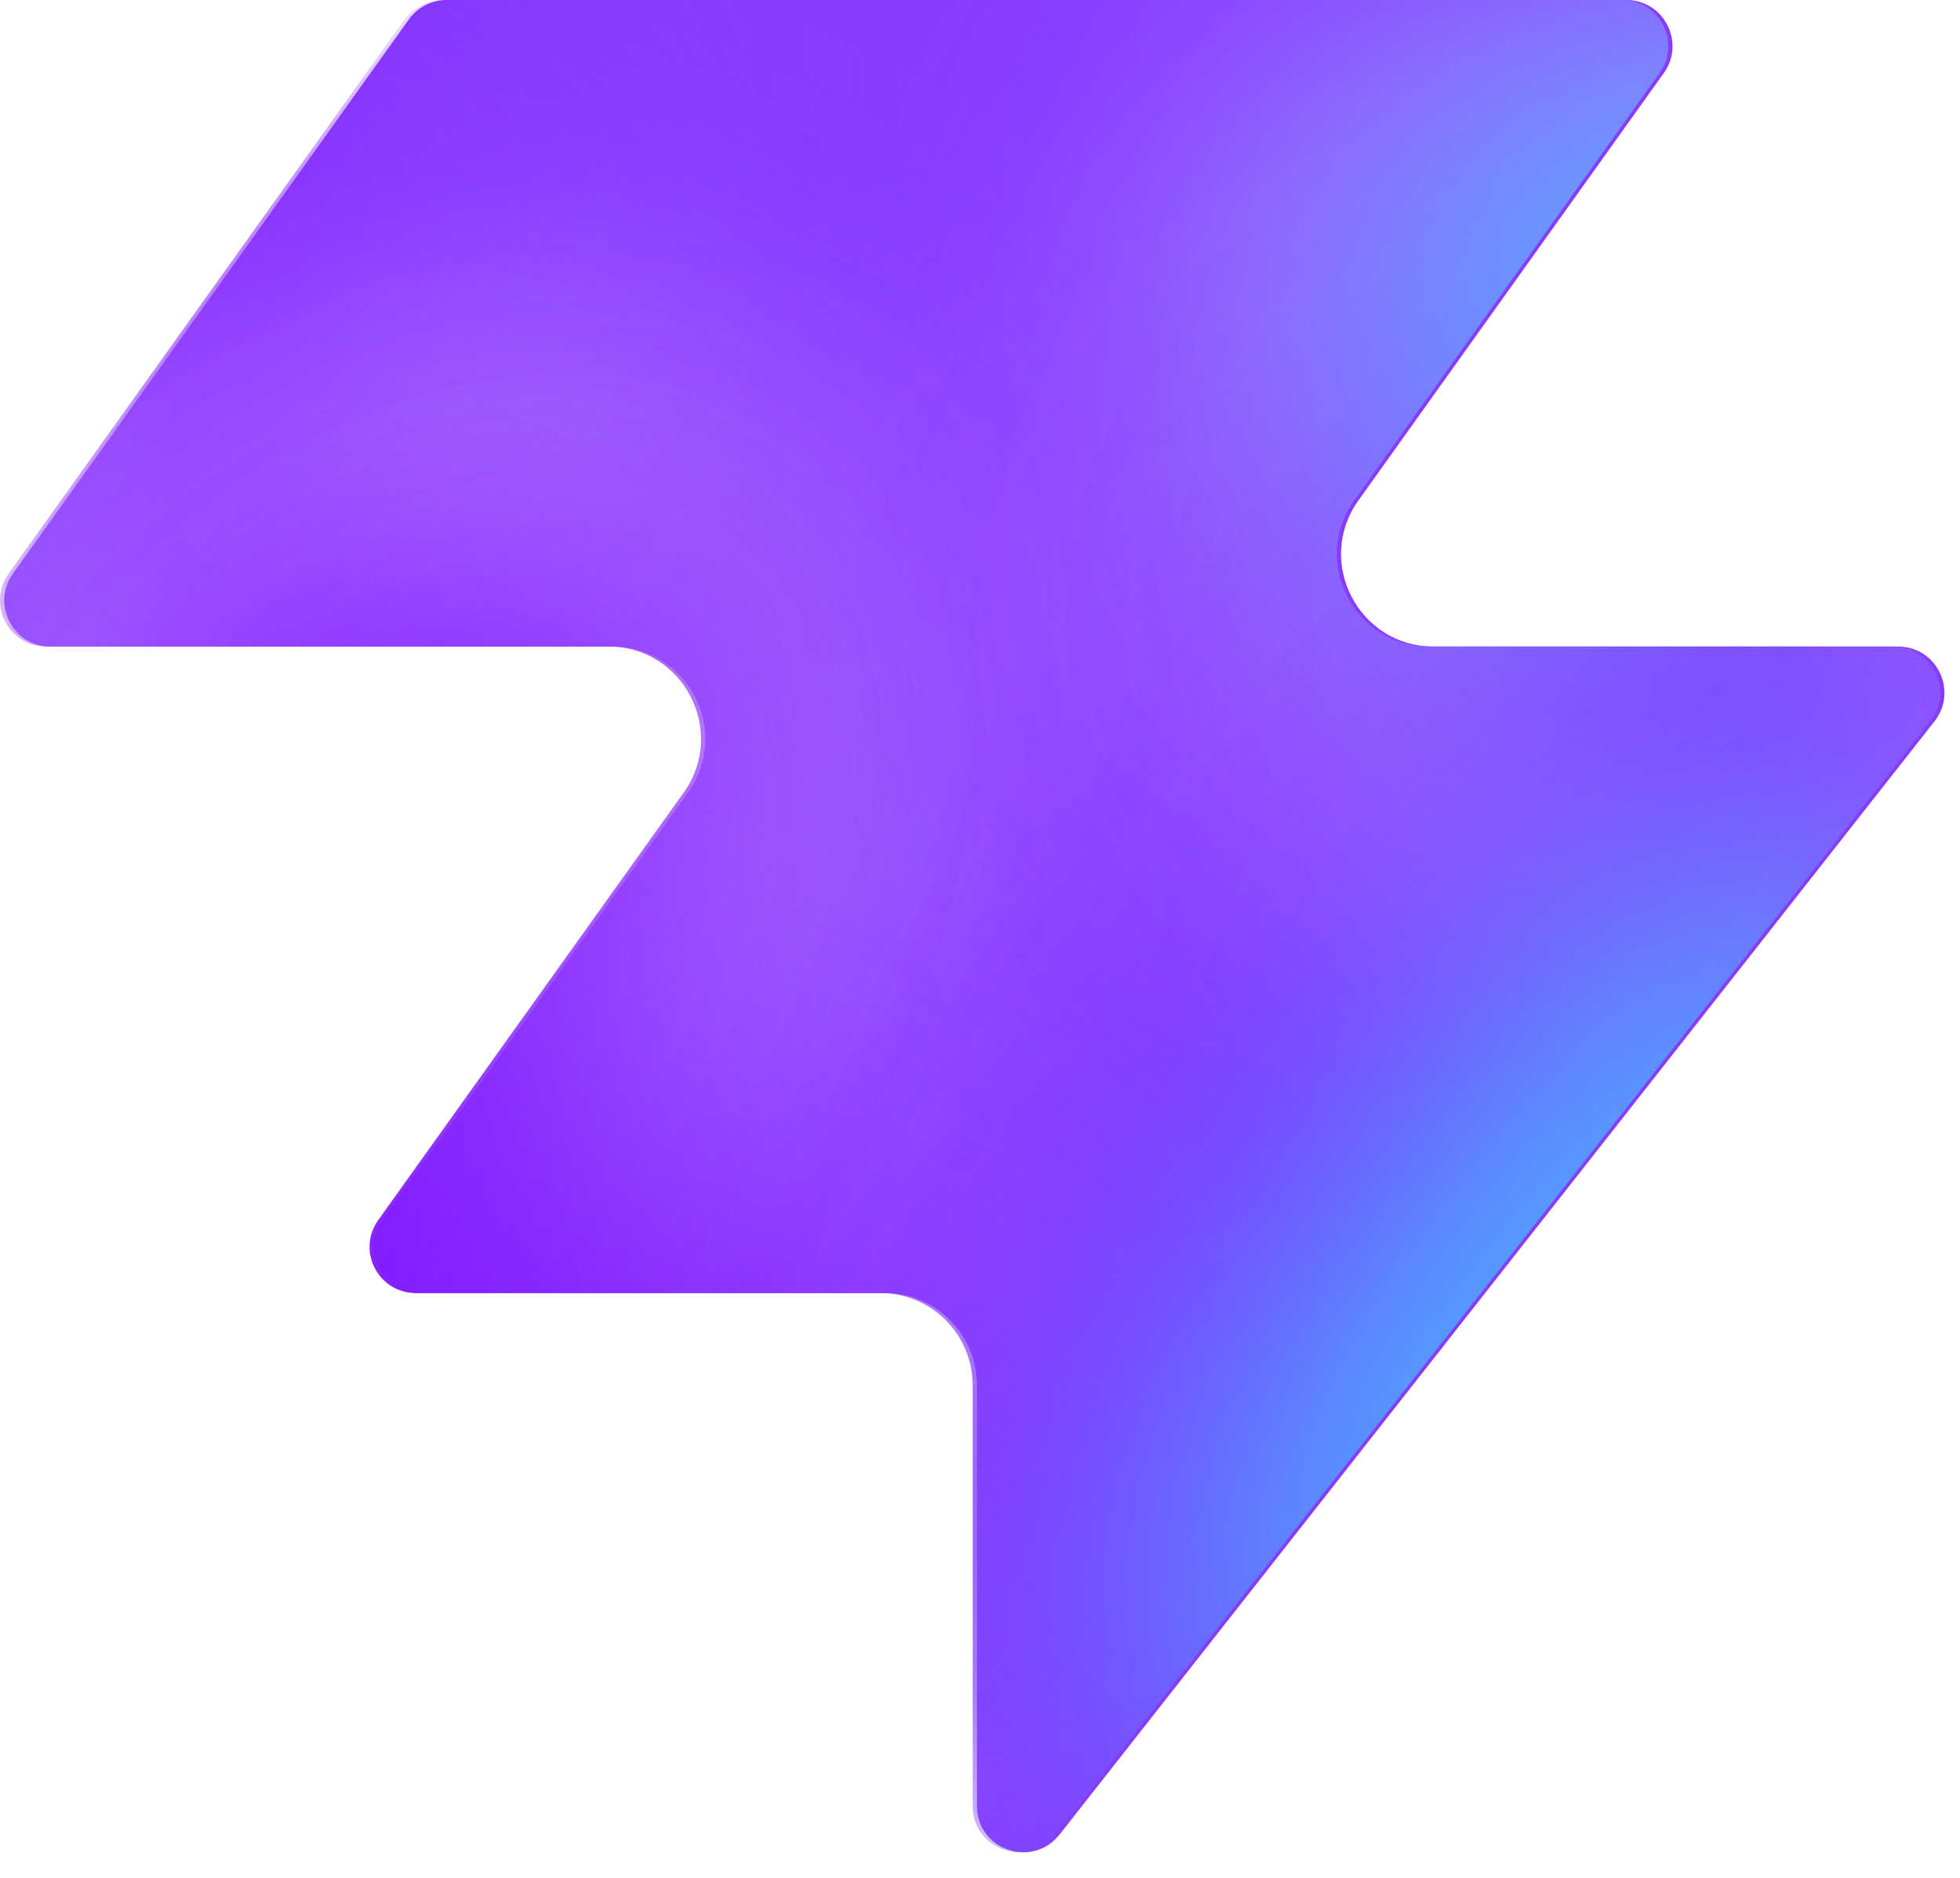
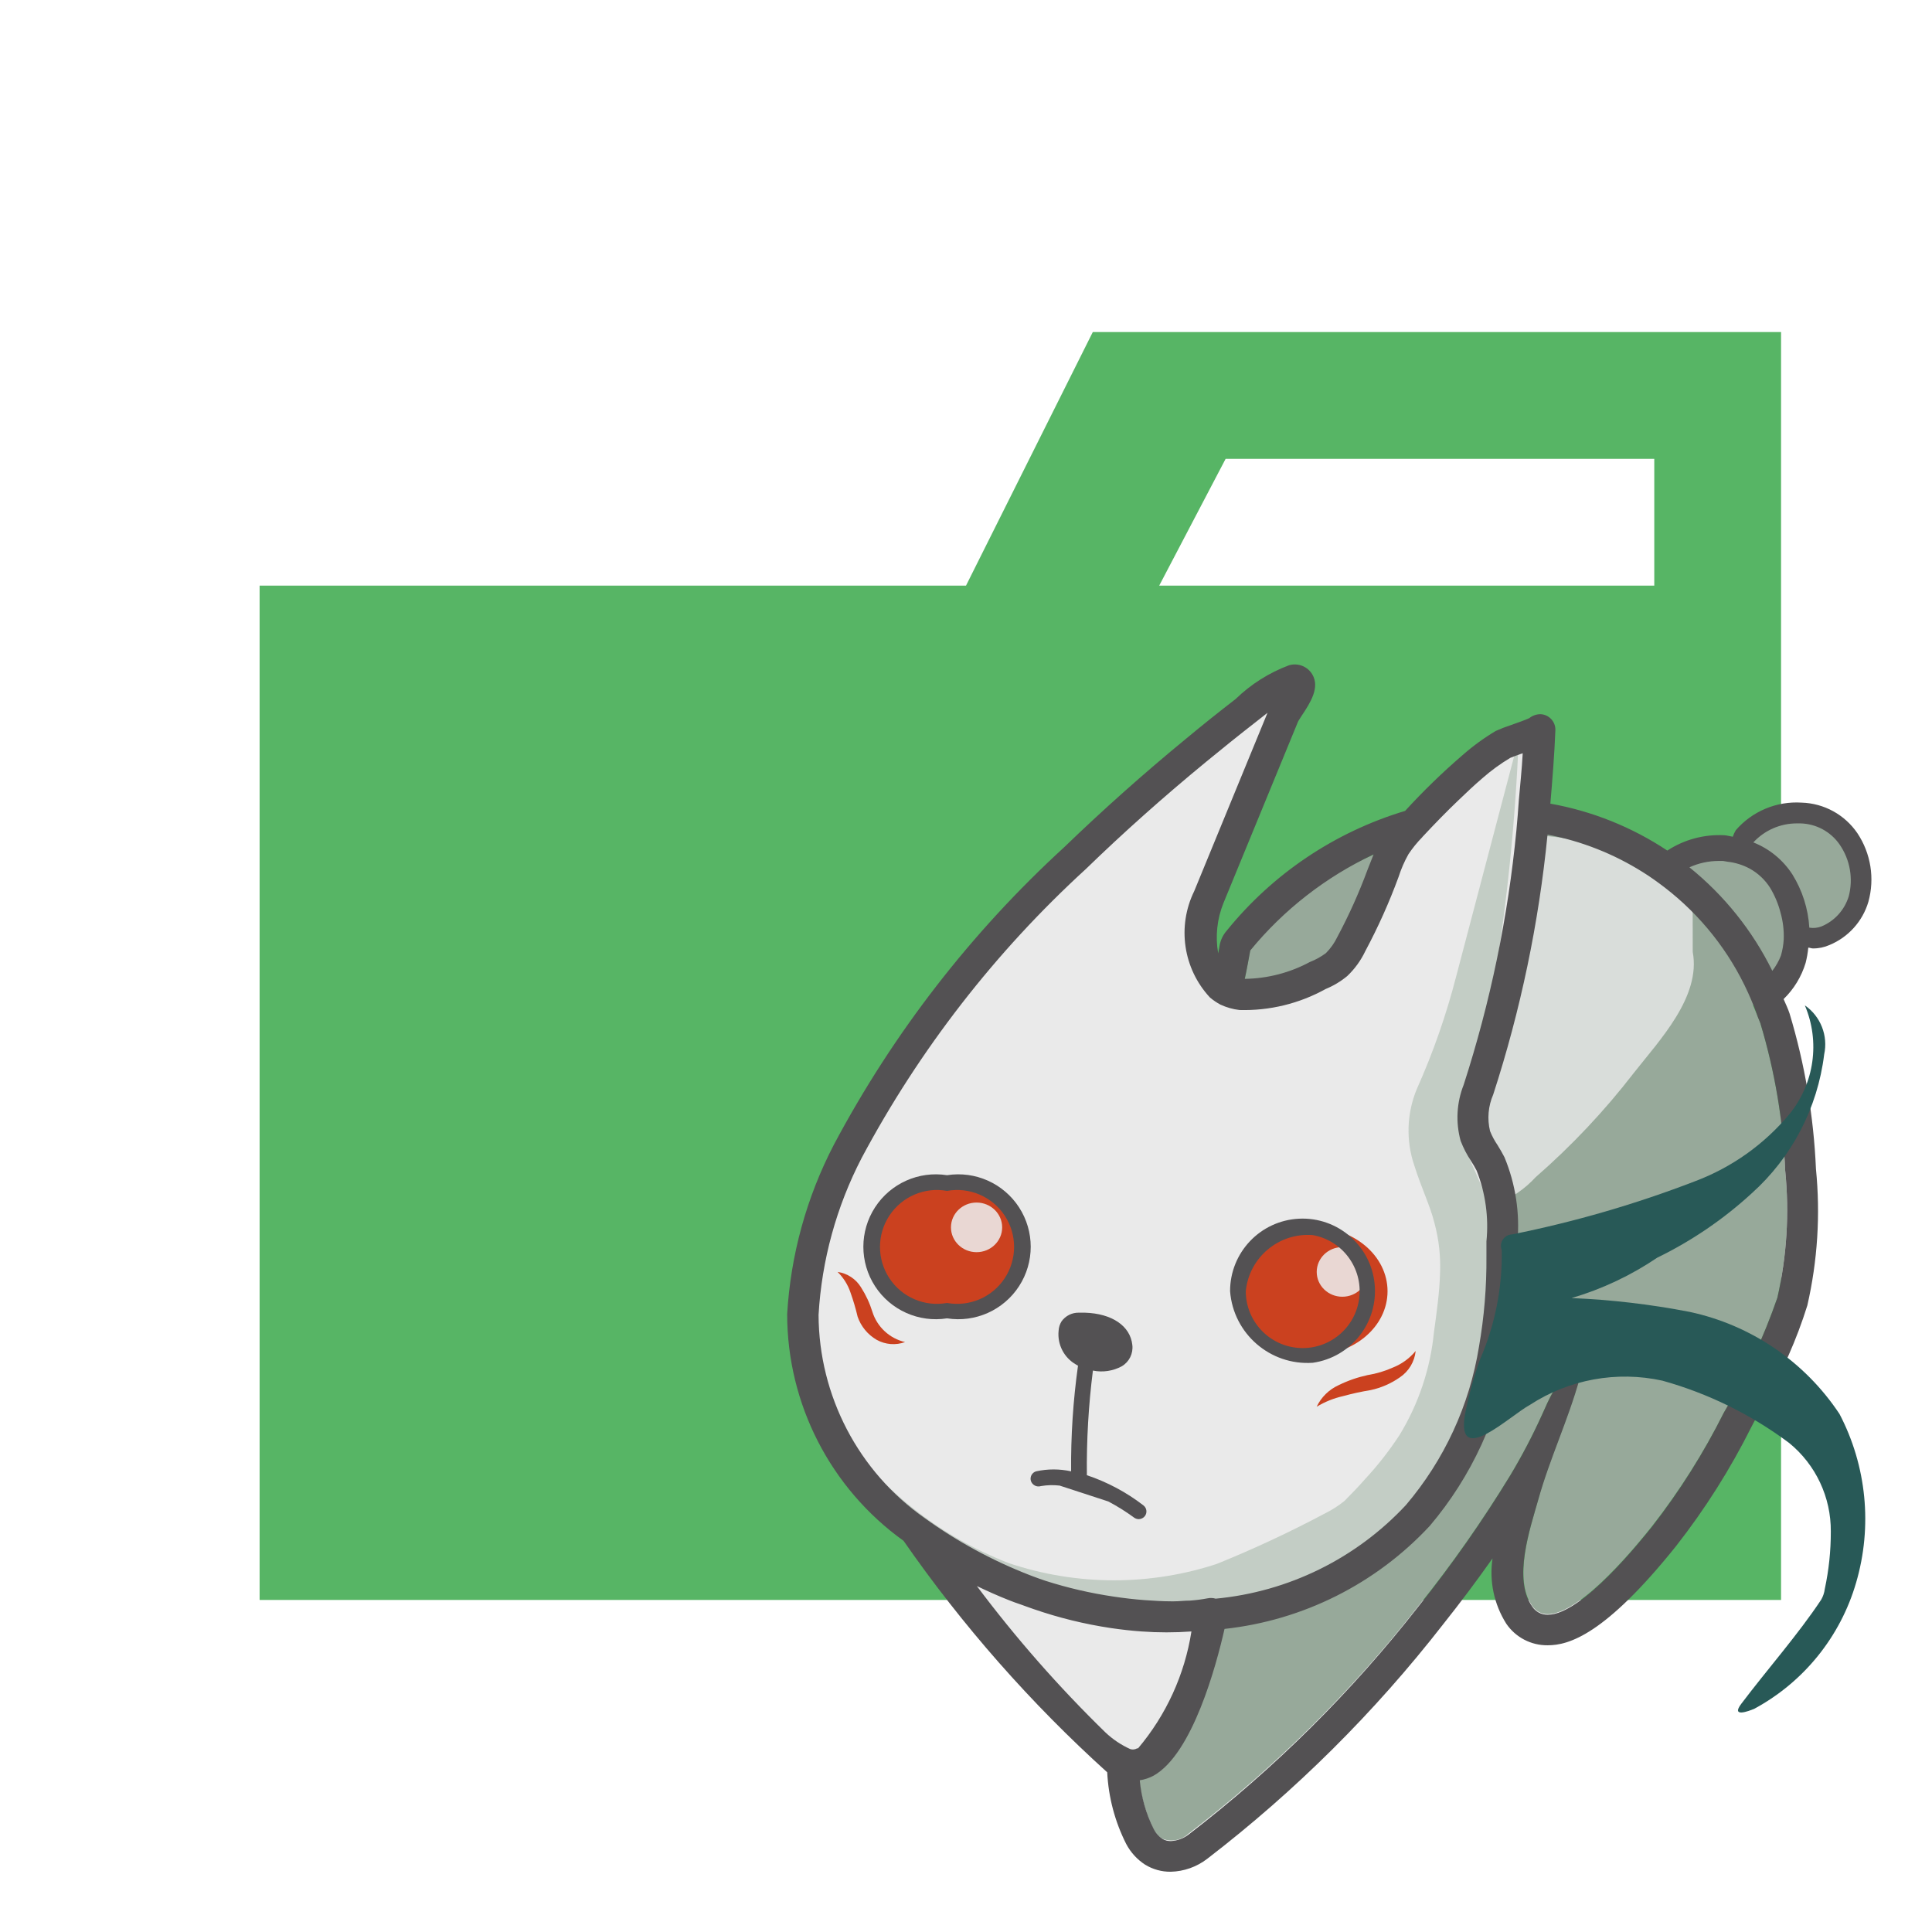
- <svg xmlns="http://www.w3.org/2000/svg" width="48" height="46" fill="none" viewBox="0 0 48 46">
-   <path fill="#863bff" d="M25.946 44.938c-.664.845-2.021.375-2.021-.698V33.937a2.26 2.26 0 0 0-2.262-2.262H10.287c-.92 0-1.456-1.04-.92-1.788l7.48-10.471c1.07-1.497 0-3.578-1.842-3.578H1.237c-.92 0-1.456-1.04-.92-1.788L10.013.474c.214-.297.556-.474.92-.474h28.894c.92 0 1.456 1.04.92 1.788l-7.48 10.471c-1.07 1.498 0 3.579 1.842 3.579h11.377c.943 0 1.473 1.088.89 1.83L25.947 44.94z" style="fill:#863bff;fill:color(display-p3 .525 .23 1);fill-opacity:1" />
-   <mask id="a" width="48" height="46" x="0" y="0" maskUnits="userSpaceOnUse" style="mask-type:alpha">
-     <path fill="#000" d="M25.842 44.938c-.664.844-2.021.375-2.021-.698V33.937a2.26 2.26 0 0 0-2.262-2.262H10.183c-.92 0-1.456-1.04-.92-1.788l7.48-10.471c1.07-1.498 0-3.579-1.842-3.579H1.133c-.92 0-1.456-1.04-.92-1.787L9.91.473c.214-.297.556-.474.92-.474h28.894c.92 0 1.456 1.04.92 1.788l-7.48 10.471c-1.07 1.498 0 3.578 1.842 3.578h11.377c.943 0 1.473 1.088.89 1.832L25.843 44.94z" style="fill:#000;fill-opacity:1" />
-   </mask>
-   <g mask="url(#a)">
-     <g filter="url(#b)">
-       <ellipse cx="5.508" cy="14.704" fill="#ede6ff" rx="5.508" ry="14.704" style="fill:#ede6ff;fill:color(display-p3 .927 .903 1);fill-opacity:1" transform="matrix(.00324 1 1 -.00324 -4.47 31.516)" />
-     </g>
-     <g filter="url(#c)">
-       <ellipse cx="10.399" cy="29.851" fill="#ede6ff" rx="10.399" ry="29.851" style="fill:#ede6ff;fill:color(display-p3 .927 .903 1);fill-opacity:1" transform="matrix(.00324 1 1 -.00324 -39.328 7.883)" />
-     </g>
-     <g filter="url(#d)">
-       <ellipse cx="5.508" cy="30.487" fill="#7e14ff" rx="5.508" ry="30.487" style="fill:#7e14ff;fill:color(display-p3 .492 .077 1);fill-opacity:1" transform="rotate(89.814 -25.913 -14.639)scale(1 -1)" />
-     </g>
-     <g filter="url(#e)">
-       <ellipse cx="5.508" cy="30.599" fill="#7e14ff" rx="5.508" ry="30.599" style="fill:#7e14ff;fill:color(display-p3 .492 .077 1);fill-opacity:1" transform="rotate(89.814 -32.644 -3.334)scale(1 -1)" />
-     </g>
-     <g filter="url(#f)">
-       <ellipse cx="5.508" cy="30.599" fill="#7e14ff" rx="5.508" ry="30.599" style="fill:#7e14ff;fill:color(display-p3 .492 .077 1);fill-opacity:1" transform="matrix(.00324 1 1 -.00324 -34.34 30.47)" />
-     </g>
-     <g filter="url(#g)">
-       <ellipse cx="14.072" cy="22.078" fill="#ede6ff" rx="14.072" ry="22.078" style="fill:#ede6ff;fill:color(display-p3 .927 .903 1);fill-opacity:1" transform="rotate(93.35 24.506 48.493)scale(-1 1)" />
-     </g>
-     <g filter="url(#h)">
-       <ellipse cx="3.47" cy="21.501" fill="#7e14ff" rx="3.47" ry="21.501" style="fill:#7e14ff;fill:color(display-p3 .492 .077 1);fill-opacity:1" transform="rotate(89.009 28.708 47.59)scale(-1 1)" />
-     </g>
-     <g filter="url(#i)">
-       <ellipse cx="3.47" cy="21.501" fill="#7e14ff" rx="3.47" ry="21.501" style="fill:#7e14ff;fill:color(display-p3 .492 .077 1);fill-opacity:1" transform="rotate(89.009 28.708 47.59)scale(-1 1)" />
-     </g>
-     <g filter="url(#j)">
-       <ellipse cx=".387" cy="8.972" fill="#7e14ff" rx="4.407" ry="29.108" style="fill:#7e14ff;fill:color(display-p3 .492 .077 1);fill-opacity:1" transform="rotate(39.51 .387 8.972)" />
-     </g>
-     <g filter="url(#k)">
-       <ellipse cx="47.523" cy="-6.092" fill="#7e14ff" rx="4.407" ry="29.108" style="fill:#7e14ff;fill:color(display-p3 .492 .077 1);fill-opacity:1" transform="rotate(37.892 47.523 -6.092)" />
-     </g>
-     <g filter="url(#l)">
-       <ellipse cx="41.412" cy="6.333" fill="#47bfff" rx="5.971" ry="9.665" style="fill:#47bfff;fill:color(display-p3 .28 .748 1);fill-opacity:1" transform="rotate(37.892 41.412 6.333)" />
-     </g>
-     <g filter="url(#m)">
-       <ellipse cx="-1.879" cy="38.332" fill="#7e14ff" rx="4.407" ry="29.108" style="fill:#7e14ff;fill:color(display-p3 .492 .077 1);fill-opacity:1" transform="rotate(37.892 -1.88 38.332)" />
-     </g>
-     <g filter="url(#n)">
-       <ellipse cx="-1.879" cy="38.332" fill="#7e14ff" rx="4.407" ry="29.108" style="fill:#7e14ff;fill:color(display-p3 .492 .077 1);fill-opacity:1" transform="rotate(37.892 -1.88 38.332)" />
-     </g>
-     <g filter="url(#o)">
-       <ellipse cx="35.651" cy="29.907" fill="#7e14ff" rx="4.407" ry="29.108" style="fill:#7e14ff;fill:color(display-p3 .492 .077 1);fill-opacity:1" transform="rotate(37.892 35.651 29.907)" />
-     </g>
-     <g filter="url(#p)">
-       <ellipse cx="38.418" cy="32.4" fill="#47bfff" rx="5.971" ry="15.297" style="fill:#47bfff;fill:color(display-p3 .28 .748 1);fill-opacity:1" transform="rotate(37.892 38.418 32.4)" />
-     </g>
-   </g>
-   <defs>
-     <filter id="b" width="60.045" height="41.654" x="-19.77" y="16.149" color-interpolation-filters="sRGB" filterUnits="userSpaceOnUse">
-       <feFlood flood-opacity="0" result="BackgroundImageFix" />
-       <feBlend in="SourceGraphic" in2="BackgroundImageFix" result="shape" />
-       <feGaussianBlur result="effect1_foregroundBlur_2002_17158" stdDeviation="7.659" />
-     </filter>
-     <filter id="c" width="90.34" height="51.437" x="-54.613" y="-7.533" color-interpolation-filters="sRGB" filterUnits="userSpaceOnUse">
-       <feFlood flood-opacity="0" result="BackgroundImageFix" />
-       <feBlend in="SourceGraphic" in2="BackgroundImageFix" result="shape" />
-       <feGaussianBlur result="effect1_foregroundBlur_2002_17158" stdDeviation="7.659" />
-     </filter>
-     <filter id="d" width="79.355" height="29.4" x="-49.64" y="2.03" color-interpolation-filters="sRGB" filterUnits="userSpaceOnUse">
-       <feFlood flood-opacity="0" result="BackgroundImageFix" />
-       <feBlend in="SourceGraphic" in2="BackgroundImageFix" result="shape" />
-       <feGaussianBlur result="effect1_foregroundBlur_2002_17158" stdDeviation="4.596" />
-     </filter>
-     <filter id="e" width="79.579" height="29.4" x="-45.045" y="20.029" color-interpolation-filters="sRGB" filterUnits="userSpaceOnUse">
-       <feFlood flood-opacity="0" result="BackgroundImageFix" />
-       <feBlend in="SourceGraphic" in2="BackgroundImageFix" result="shape" />
-       <feGaussianBlur result="effect1_foregroundBlur_2002_17158" stdDeviation="4.596" />
-     </filter>
-     <filter id="f" width="79.579" height="29.4" x="-43.513" y="21.178" color-interpolation-filters="sRGB" filterUnits="userSpaceOnUse">
-       <feFlood flood-opacity="0" result="BackgroundImageFix" />
-       <feBlend in="SourceGraphic" in2="BackgroundImageFix" result="shape" />
-       <feGaussianBlur result="effect1_foregroundBlur_2002_17158" stdDeviation="4.596" />
-     </filter>
-     <filter id="g" width="74.749" height="58.852" x="15.756" y="-17.901" color-interpolation-filters="sRGB" filterUnits="userSpaceOnUse">
-       <feFlood flood-opacity="0" result="BackgroundImageFix" />
-       <feBlend in="SourceGraphic" in2="BackgroundImageFix" result="shape" />
-       <feGaussianBlur result="effect1_foregroundBlur_2002_17158" stdDeviation="7.659" />
-     </filter>
-     <filter id="h" width="61.377" height="25.362" x="23.548" y="2.284" color-interpolation-filters="sRGB" filterUnits="userSpaceOnUse">
-       <feFlood flood-opacity="0" result="BackgroundImageFix" />
-       <feBlend in="SourceGraphic" in2="BackgroundImageFix" result="shape" />
-       <feGaussianBlur result="effect1_foregroundBlur_2002_17158" stdDeviation="4.596" />
-     </filter>
-     <filter id="i" width="61.377" height="25.362" x="23.548" y="2.284" color-interpolation-filters="sRGB" filterUnits="userSpaceOnUse">
-       <feFlood flood-opacity="0" result="BackgroundImageFix" />
-       <feBlend in="SourceGraphic" in2="BackgroundImageFix" result="shape" />
-       <feGaussianBlur result="effect1_foregroundBlur_2002_17158" stdDeviation="4.596" />
-     </filter>
-     <filter id="j" width="56.045" height="63.649" x="-27.636" y="-22.853" color-interpolation-filters="sRGB" filterUnits="userSpaceOnUse">
-       <feFlood flood-opacity="0" result="BackgroundImageFix" />
-       <feBlend in="SourceGraphic" in2="BackgroundImageFix" result="shape" />
-       <feGaussianBlur result="effect1_foregroundBlur_2002_17158" stdDeviation="4.596" />
-     </filter>
-     <filter id="k" width="54.814" height="64.646" x="20.116" y="-38.415" color-interpolation-filters="sRGB" filterUnits="userSpaceOnUse">
-       <feFlood flood-opacity="0" result="BackgroundImageFix" />
-       <feBlend in="SourceGraphic" in2="BackgroundImageFix" result="shape" />
-       <feGaussianBlur result="effect1_foregroundBlur_2002_17158" stdDeviation="4.596" />
-     </filter>
-     <filter id="l" width="33.541" height="35.313" x="24.641" y="-11.323" color-interpolation-filters="sRGB" filterUnits="userSpaceOnUse">
-       <feFlood flood-opacity="0" result="BackgroundImageFix" />
-       <feBlend in="SourceGraphic" in2="BackgroundImageFix" result="shape" />
-       <feGaussianBlur result="effect1_foregroundBlur_2002_17158" stdDeviation="4.596" />
-     </filter>
-     <filter id="m" width="54.814" height="64.646" x="-29.286" y="6.009" color-interpolation-filters="sRGB" filterUnits="userSpaceOnUse">
-       <feFlood flood-opacity="0" result="BackgroundImageFix" />
-       <feBlend in="SourceGraphic" in2="BackgroundImageFix" result="shape" />
-       <feGaussianBlur result="effect1_foregroundBlur_2002_17158" stdDeviation="4.596" />
-     </filter>
-     <filter id="n" width="54.814" height="64.646" x="-29.286" y="6.009" color-interpolation-filters="sRGB" filterUnits="userSpaceOnUse">
-       <feFlood flood-opacity="0" result="BackgroundImageFix" />
-       <feBlend in="SourceGraphic" in2="BackgroundImageFix" result="shape" />
-       <feGaussianBlur result="effect1_foregroundBlur_2002_17158" stdDeviation="4.596" />
-     </filter>
-     <filter id="o" width="54.814" height="64.646" x="8.244" y="-2.416" color-interpolation-filters="sRGB" filterUnits="userSpaceOnUse">
-       <feFlood flood-opacity="0" result="BackgroundImageFix" />
-       <feBlend in="SourceGraphic" in2="BackgroundImageFix" result="shape" />
-       <feGaussianBlur result="effect1_foregroundBlur_2002_17158" stdDeviation="4.596" />
-     </filter>
-     <filter id="p" width="39.409" height="43.623" x="18.713" y="10.588" color-interpolation-filters="sRGB" filterUnits="userSpaceOnUse">
-       <feFlood flood-opacity="0" result="BackgroundImageFix" />
-       <feBlend in="SourceGraphic" in2="BackgroundImageFix" result="shape" />
-       <feGaussianBlur result="effect1_foregroundBlur_2002_17158" stdDeviation="4.596" />
-     </filter>
-   </defs>
+ <svg xmlns="http://www.w3.org/2000/svg" width="800px" height="800px" viewBox="0 0 32 32">
+   <path d="M27.4,5.5H18.1L16,9.7H4.3V26.5H29.5V5.5Zm0,4.2H19.2l1.1-2.1h7.1Z" style="fill:#57b565" />
+   <path d="M30.617,13.894a1.111,1.111,0,0,0-1.557-.2,1.08,1.08,0,0,0-.172.166.47.47,0,0,0-.1.225,1.372,1.372,0,0,0-1.39.467l-.006.011a4.692,4.692,0,0,0-3.317-.79,5.289,5.289,0,0,0-3.368,1.968q-.689,3.642-1.26,7.3c-.193,1.244-.4,2.488-.523,3.741-.061.637-.1,1.277-.1,1.917,0,.161,0,.349.02.544a2.676,2.676,0,0,0,.257,1.047.426.426,0,0,0,.138.16.412.412,0,0,0,.439-.072A21.253,21.253,0,0,0,23.5,26.592a20.759,20.759,0,0,0,1.512-2.153,9.738,9.738,0,0,0,.528-1.007c.107-.232.256-.636.544-.709a.081.081,0,0,1,.061,0c.034.018.03.067.019.1-.19.681-.5,1.33-.687,2.014-.13.474-.416,1.3-.1,1.761.44.625,1.781-1.065,1.985-1.321A11.265,11.265,0,0,0,28.551,23.4a10.29,10.29,0,0,0,.888-1.906,6.558,6.558,0,0,0,.13-2.1,9.862,9.862,0,0,0-.412-2.447c-.034-.105-.086-.2-.126-.3l.015,0a1.226,1.226,0,0,0,.714-1.169.624.624,0,0,0,.478.024,1.058,1.058,0,0,0,.379-1.6Z" style="fill:#97a99a" />
+   <path d="M28.036,15.091a3.516,3.516,0,0,0-2.483-1.247,2.9,2.9,0,0,0-1.75,1.082,13.42,13.42,0,0,0-1.6,2.124,1,1,0,0,0-.171.423.949.949,0,0,0,.088.406,5.073,5.073,0,0,0,1.143,1.714,1.583,1.583,0,0,0,.751.469,1.76,1.76,0,0,0,1.421-.564,12.083,12.083,0,0,0,1.623-1.723c.428-.545,1.118-1.265.979-2.008" style="fill:#eaeaea;opacity:0.8;isolation:isolate" />
+   <path d="M21.4,11.262a3.152,3.152,0,0,0-.778.508q-.411.32-.811.649c-.692.572-1.363,1.166-2.005,1.786a17.835,17.835,0,0,0-3.766,4.857,6.835,6.835,0,0,0-.743,2.706,4.4,4.4,0,0,0,1.861,3.577A7.122,7.122,0,0,0,19.4,26.777a5.364,5.364,0,0,0,4.086-1.68,5.585,5.585,0,0,0,1.264-2.746,8.5,8.5,0,0,0,.129-1.543,3.37,3.37,0,0,0-.187-1.532,4.049,4.049,0,0,1-.252-.462,1.209,1.209,0,0,1,.051-.767A21.57,21.57,0,0,0,25.5,12.084a4.835,4.835,0,0,1-.6.245,3.458,3.458,0,0,0-.508.368,11.282,11.282,0,0,0-1.02,1,2.077,2.077,0,0,0-.264.327,2.623,2.623,0,0,0-.205.471,8.827,8.827,0,0,1-.517,1.143,1.156,1.156,0,0,1-.246.342,1.139,1.139,0,0,1-.29.17c-.417.187-1.057.487-1.517.262-.555-.272-.5-1.092-.309-1.557q.618-1.5,1.234-3c.045-.111.32-.443.25-.565C21.488,11.258,21.451,11.252,21.4,11.262Z" style="fill:#eaeaea" />
+   <path d="M13.873,23.633a6.074,6.074,0,0,0,2.835,2.257,5.475,5.475,0,0,0,3.487,0l-.04.013a18.939,18.939,0,0,0,1.8-.841,1.745,1.745,0,0,0,.312-.2c.114-.117.231-.234.337-.357a5.452,5.452,0,0,0,.576-.735,4.022,4.022,0,0,0,.571-1.706c.043-.309.093-.679.1-.954a2.752,2.752,0,0,0-.093-.857c-.071-.286-.214-.572-.332-.947a1.793,1.793,0,0,1,.04-1.266,11.71,11.71,0,0,0,.655-1.876l1.034-3.928a33.808,33.808,0,0,1-.413,4.064,9.917,9.917,0,0,1-.5,2.015,1.024,1.024,0,0,0,.036.721c.1.269.271.589.388.955a3.7,3.7,0,0,1,.179,1.143c-.011.4-.052.7-.094,1.066a4.769,4.769,0,0,1-.7,2.117,6.538,6.538,0,0,1-.7.862c-.122.133-.249.255-.374.381a2.444,2.444,0,0,1-.541.364,16.045,16.045,0,0,1-1.965.816l-.024.009h-.016a6.539,6.539,0,0,1-2.014.194,5.153,5.153,0,0,1-1.954-.516A5.453,5.453,0,0,1,13.873,23.633Z" style="fill:#9cb09f;opacity:0.5;isolation:isolate" />
+   <path d="M15.159,25.348s2.606,3.574,3.477,3.873,1.428-2.5,1.428-2.5A6.619,6.619,0,0,1,15.159,25.348Z" style="fill:#eaeaea" />
+   <ellipse cx="15.685" cy="20.651" rx="1.239" ry="1.058" style="fill:#cb411f" />
+   <ellipse cx="16.175" cy="20.329" rx="0.424" ry="0.411" style="fill:#e9d7d3" />
+   <ellipse cx="21.743" cy="21.387" rx="1.239" ry="1.058" style="fill:#cb411f" />
+   <ellipse cx="22.233" cy="21.067" rx="0.424" ry="0.411" style="fill:#e9d7d3" />
+   <path d="M30.764,13.8a1.16,1.16,0,0,0-.924-.506,1.329,1.329,0,0,0-1.09.457.622.622,0,0,0-.05.108c-.049-.008-.095-.022-.143-.025a1.576,1.576,0,0,0-.941.254,5.124,5.124,0,0,0-1.937-.777c.033-.4.067-.8.083-1.218a.257.257,0,0,0-.249-.264h0a.3.3,0,0,0-.184.066c-.066.032-.2.077-.31.117a2.431,2.431,0,0,0-.245.095,3.692,3.692,0,0,0-.549.4,11.072,11.072,0,0,0-.952.924,6.035,6.035,0,0,0-2.958,1.988.5.5,0,0,0-.113.234c-.009.047-.016.092-.025.138a1.518,1.518,0,0,1,.088-.835l1.233-3c.012-.026.038-.063.065-.106.143-.214.3-.463.174-.678a.338.338,0,0,0-.387-.153,2.555,2.555,0,0,0-.884.559q-.414.319-.816.653c-.715.587-1.393,1.193-2.022,1.8a18.374,18.374,0,0,0-3.816,4.928,6.965,6.965,0,0,0-.774,2.805,4.624,4.624,0,0,0,1.928,3.757,22.316,22.316,0,0,0,3.373,3.834,2.954,2.954,0,0,0,.314,1.186.919.919,0,0,0,.314.344.8.8,0,0,0,.422.117,1.031,1.031,0,0,0,.606-.214A21.71,21.71,0,0,0,23.9,26.907q.429-.539.821-1.095a1.585,1.585,0,0,0,.228,1.082.818.818,0,0,0,.686.357c.348,0,.947-.171,2.126-1.643a11.631,11.631,0,0,0,1.25-1.978c.066-.129.138-.261.21-.394a7.8,7.8,0,0,0,.714-1.613,7.016,7.016,0,0,0,.143-2.261,10.494,10.494,0,0,0-.436-2.572c-.027-.084-.066-.161-.1-.242a1.4,1.4,0,0,0,.365-.6,1.661,1.661,0,0,0,.044-.252c.025,0,.05.013.075.013a.661.661,0,0,0,.277-.057,1.117,1.117,0,0,0,.643-.714A1.382,1.382,0,0,0,30.764,13.8ZM20.709,15.742a5.885,5.885,0,0,1,2.042-1.59c-.032.079-.063.16-.1.253a8.881,8.881,0,0,1-.5,1.113.979.979,0,0,1-.19.269,1.133,1.133,0,0,1-.266.147,2.342,2.342,0,0,1-1.078.279C20.652,16.058,20.679,15.9,20.709,15.742Zm-7.151,6.037a6.456,6.456,0,0,1,.714-2.6,17.9,17.9,0,0,1,3.714-4.786c.618-.6,1.286-1.195,1.99-1.774.265-.218.533-.434.853-.683.061-.049.115-.092.165-.13L19.78,14.76a1.571,1.571,0,0,0,.26,1.761.982.982,0,0,0,.175.119,1.036,1.036,0,0,0,.314.089,2.783,2.783,0,0,0,1.428-.348,1.377,1.377,0,0,0,.357-.214,1.391,1.391,0,0,0,.3-.414,9.664,9.664,0,0,0,.551-1.229,2.016,2.016,0,0,1,.163-.375,1.916,1.916,0,0,1,.227-.28l.006-.008c.21-.225.4-.42.594-.605.133-.128.265-.253.4-.368a3.106,3.106,0,0,1,.461-.336c.028-.013.1-.037.174-.065l.031-.01c-.014.264-.042.517-.064.774-.013.169-.024.341-.041.507a19.906,19.906,0,0,1-.873,4.21,1.464,1.464,0,0,0-.05.929,1.75,1.75,0,0,0,.172.333,1.829,1.829,0,0,1,.093.159,2.522,2.522,0,0,1,.162,1.173v.247a8.3,8.3,0,0,1-.124,1.5,5.362,5.362,0,0,1-1.21,2.62,4.938,4.938,0,0,1-3.151,1.55.268.268,0,0,0-.132-.006,2.591,2.591,0,0,1-.292.038c-.09,0-.178.012-.268.012H19.4c-.147,0-.295-.01-.442-.02-.173-.013-.344-.033-.516-.059a7.114,7.114,0,0,1-1.123-.26c-.067-.023-.132-.044-.2-.071l-.061-.023a7.794,7.794,0,0,1-1.744-.947A4.132,4.132,0,0,1,13.558,21.779Zm4.751,6.915A20.774,20.774,0,0,1,16.18,26.27c.172.083.347.161.526.232.066.027.129.049.194.071s.147.055.221.079a7.15,7.15,0,0,0,1.273.313c.184.027.357.046.515.057a5.679,5.679,0,0,0,.825,0,3.948,3.948,0,0,1-.885,1.937.019.019,0,0,0-.016,0,.143.143,0,0,1-.111.012A1.491,1.491,0,0,1,18.309,28.694Zm11.26-9.3a6.553,6.553,0,0,1-.13,2.1,10.29,10.29,0,0,1-.888,1.906,11.273,11.273,0,0,1-1.189,1.886c-.173.214-1.159,1.459-1.725,1.459a.3.3,0,0,1-.26-.138c-.321-.456-.035-1.285.1-1.761.19-.684.5-1.333.687-2.014.011-.037.015-.086-.019-.1a.055.055,0,0,0-.028-.007.188.188,0,0,0-.033,0c-.286.072-.437.477-.544.71a9.841,9.841,0,0,1-.528,1.007A20.854,20.854,0,0,1,23.5,26.6a21.291,21.291,0,0,1-3.814,3.786.521.521,0,0,1-.293.108.268.268,0,0,1-.146-.04.419.419,0,0,1-.138-.16,2.275,2.275,0,0,1-.231-.807.707.707,0,0,0,.232-.078c.643-.365,1.035-1.824,1.172-2.429a5.447,5.447,0,0,0,3.4-1.707A5.86,5.86,0,0,0,25,22.4a8.715,8.715,0,0,0,.133-1.588v-.239a2.974,2.974,0,0,0-.214-1.405c-.035-.067-.072-.133-.114-.2a1.215,1.215,0,0,1-.125-.233.952.952,0,0,1,.052-.605,20.417,20.417,0,0,0,.9-4.306,4.571,4.571,0,0,1,1.579.622c.123.076.24.161.357.25a4.593,4.593,0,0,1,1.388,1.752c.059.13.112.263.16.4.012.034.029.065.041.1A9.871,9.871,0,0,1,29.569,19.4Zm-1.586-5.029a1.171,1.171,0,0,1,.484-.105h.064c.021,0,.055.01.083.013a1.007,1.007,0,0,1,.367.114.937.937,0,0,1,.338.318,1.531,1.531,0,0,1,.172.411,1.422,1.422,0,0,1,.053.445,1.2,1.2,0,0,1-.046.266.988.988,0,0,1-.143.253A5.094,5.094,0,0,0,27.983,14.366Zm2.638.48a.787.787,0,0,1-.453.5.385.385,0,0,1-.2.02,1.886,1.886,0,0,0-.28-.881,1.369,1.369,0,0,0-.647-.531.979.979,0,0,1,.725-.315h.054a.813.813,0,0,1,.65.35A1.045,1.045,0,0,1,30.621,14.846Z" style="fill:#535153" />
+   <path d="M15.686,19.465a1.2,1.2,0,1,0,0,2.371,1.2,1.2,0,1,0,0-2.371Zm0,2.116a.943.943,0,1,1,0-1.856.943.943,0,1,1,0,1.856Z" style="fill:#535153" />
+   <path d="M21.743,22.572a1.2,1.2,0,1,0-1.369-1.185A1.286,1.286,0,0,0,21.743,22.572Zm0-2.115a.943.943,0,1,1-1.109.928A1.034,1.034,0,0,1,21.743,20.457Z" style="fill:#535153" />
+   <path d="M17.242,24.614a1.1,1.1,0,0,1,.309-.008l.806.263a3.446,3.446,0,0,1,.428.268.137.137,0,0,0,.078.025.132.132,0,0,0,.1-.051.127.127,0,0,0-.024-.177h0a3.2,3.2,0,0,0-.937-.5,12.7,12.7,0,0,1,.1-1.733.708.708,0,0,0,.478-.071.36.36,0,0,0,.175-.353c-.034-.316-.337-.521-.786-.535h-.1a.344.344,0,0,0-.286.143.325.325,0,0,0-.049.155.575.575,0,0,0,.29.562l.031.018a11.908,11.908,0,0,0-.114,1.75,1.351,1.351,0,0,0-.58,0,.127.127,0,0,0-.086.159A.133.133,0,0,0,17.242,24.614Z" style="fill:#535153" />
+   <path d="M21.808,23.3a.745.745,0,0,1,.363-.357,2.1,2.1,0,0,1,.48-.167,1.7,1.7,0,0,0,.429-.129.93.93,0,0,0,.368-.271.6.6,0,0,1-.263.438,1.328,1.328,0,0,1-.481.21,4.443,4.443,0,0,0-.458.1A1.477,1.477,0,0,0,21.808,23.3Z" style="fill:#cb411f" />
+   <path d="M13.873,21.067a.544.544,0,0,1,.388.255,1.676,1.676,0,0,1,.189.407.743.743,0,0,0,.541.5.569.569,0,0,1-.47-.037.711.711,0,0,1-.316-.383,3.688,3.688,0,0,0-.118-.4A.862.862,0,0,0,13.873,21.067Z" style="fill:#cb411f" />
+   <path d="M27.986,21.729A13.12,13.12,0,0,0,26.03,21.5a5.1,5.1,0,0,0,1.419-.669,6.553,6.553,0,0,0,1.565-1.066,3.694,3.694,0,0,0,1.2-2.3.786.786,0,0,0-.32-.813,1.762,1.762,0,0,1-.254,1.8,3.757,3.757,0,0,1-1.567,1.114,18.6,18.6,0,0,1-3.025.879.19.19,0,0,0-.188.193.2.2,0,0,0,.014.072,4.35,4.35,0,0,1-.357,1.8,6.1,6.1,0,0,0-.254.928c-.143.87.739.014,1.079-.17a2.885,2.885,0,0,1,2.192-.4,6.347,6.347,0,0,1,2.1,1.032,1.874,1.874,0,0,1,.69,1.469,4.465,4.465,0,0,1-.1.95.47.47,0,0,1-.06.178c-.386.581-.894,1.155-1.322,1.722-.177.234.12.125.218.082a3.476,3.476,0,0,0,1.683-2.087,3.752,3.752,0,0,0-.275-2.794A3.976,3.976,0,0,0,27.986,21.729Z" style="fill:#285957" />
</svg>
